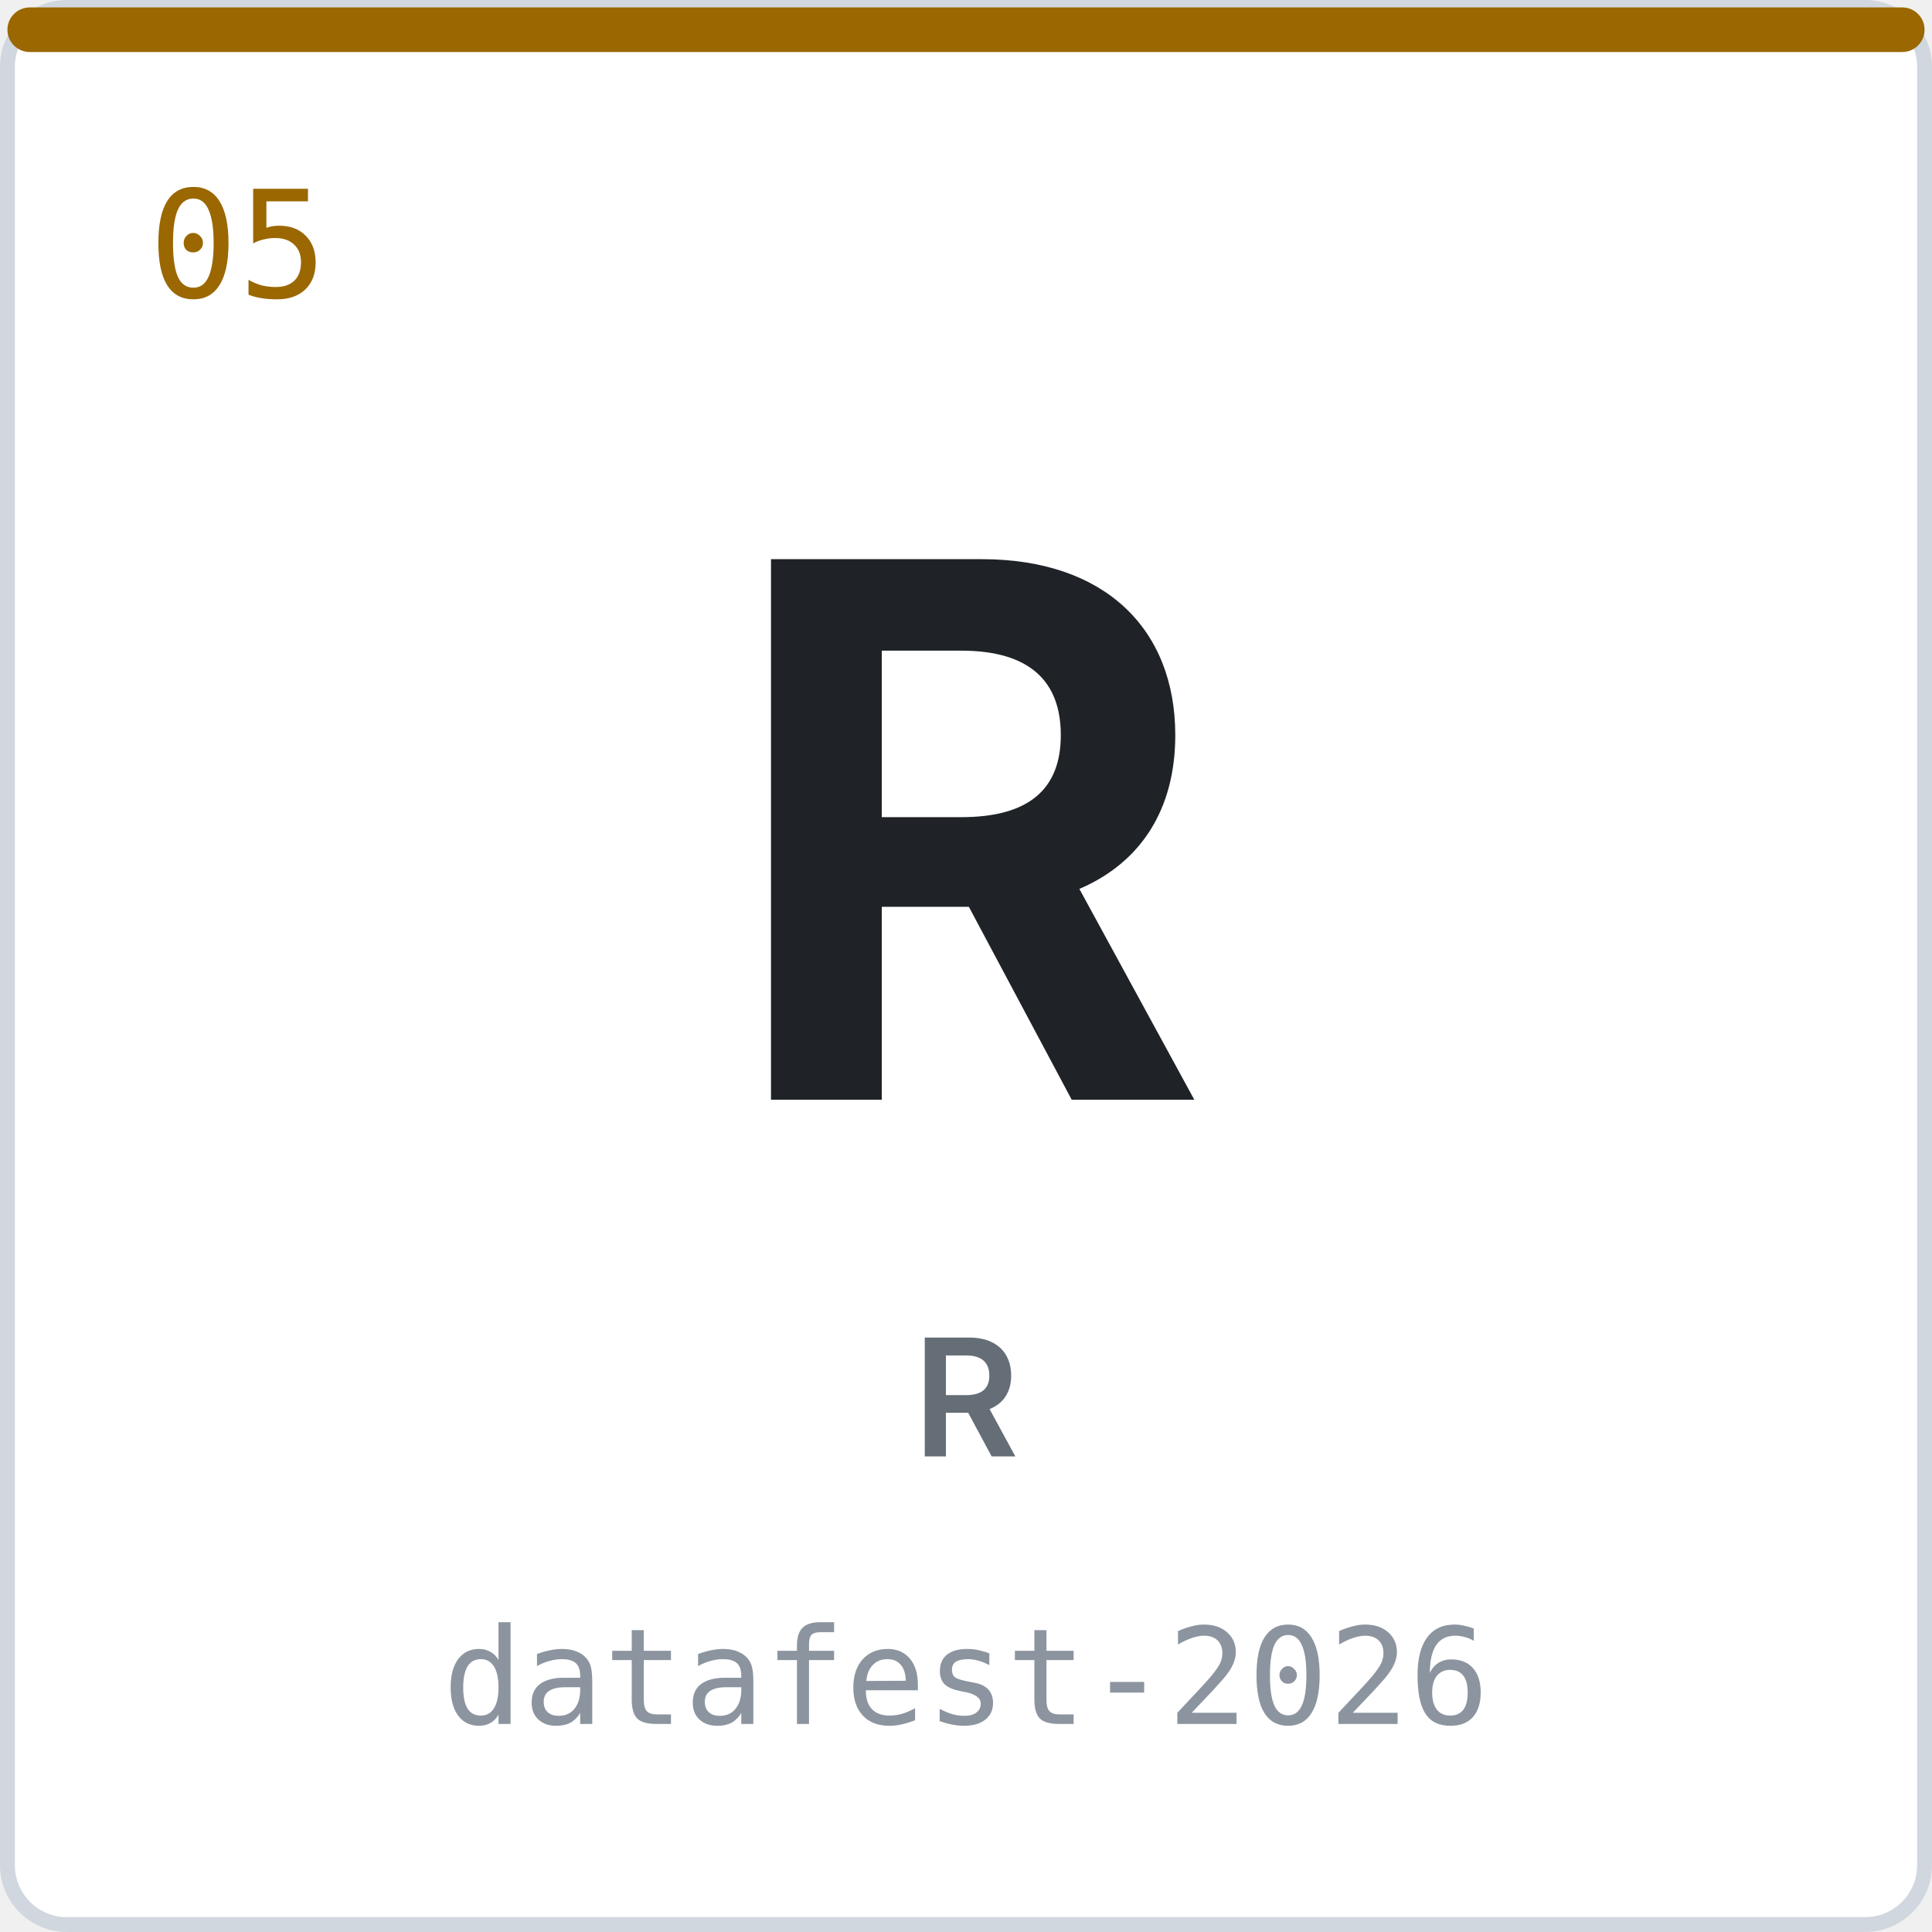
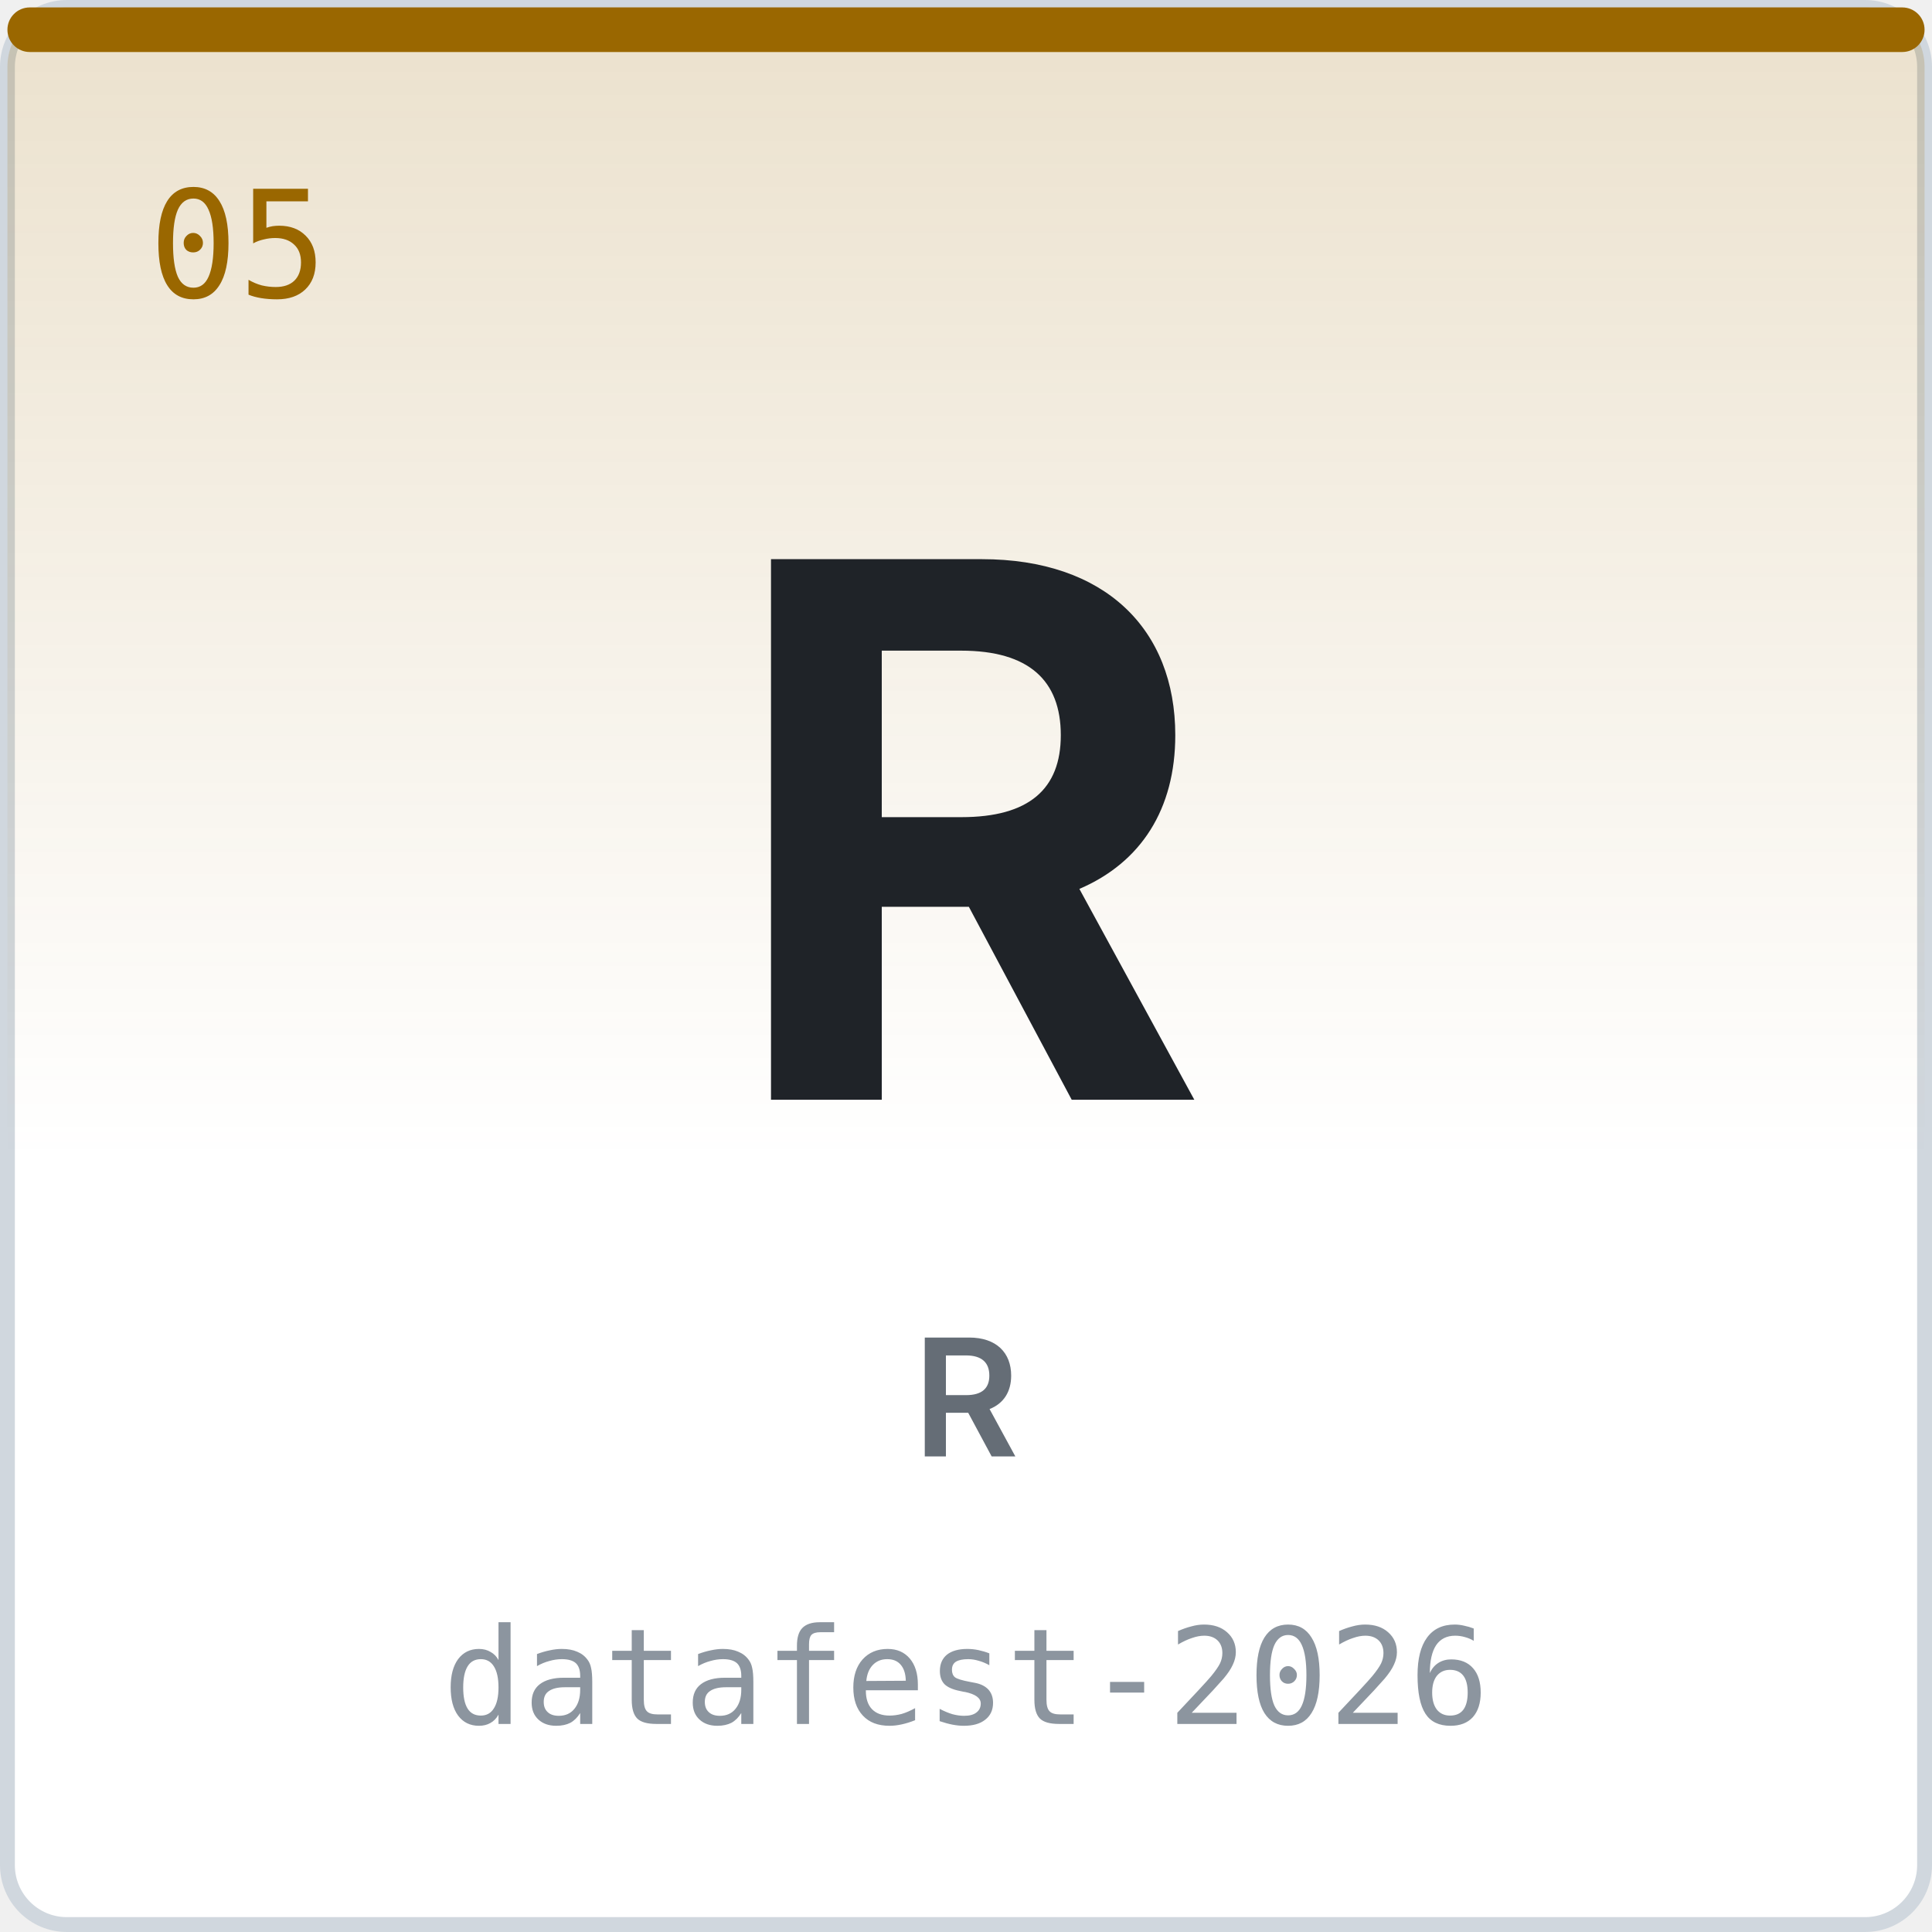
<svg xmlns="http://www.w3.org/2000/svg" width="130" height="130" viewBox="0 0 130 130" role="img" aria-label="05 R R datafest-2026">
+   <defs>
+     <linearGradient id="g5" x1="0" y1="0" x2="0" y2="1">
+       <stop offset="0%" stop-color="#9a6700" stop-opacity="0.2" />
+       <stop offset="60%" stop-color="#9a6700" stop-opacity="0" />
+     </linearGradient>
+   </defs>
  <g opacity="1">
    <set attributeName="opacity" to="0" begin="0s" />
    <animate attributeName="opacity" from="0" to="1" begin="0.32s" dur="0.55s" fill="freeze" />
    <rect x="0.5" y="0.5" width="129" height="129" rx="4" fill="#ffffff" stroke="#d0d7de" stroke-width="1" />
+     <rect x="0.5" y="0.5" width="129" height="129" rx="4" fill="url(#g5)" />
    <rect x="0.5" y="0.5" width="129" height="3" rx="1.5" fill="#9a6700">
      <animate attributeName="opacity" values="1;0.45;1" dur="4s" begin="-1.05s" repeatCount="indefinite" />
    </rect>
    <text x="10" y="20" font-family="ui-monospace, SFMono-Regular, Menlo, monospace" font-size="10" font-weight="500" fill="#9a6700">05</text>
    <text x="65" y="74" font-family="-apple-system, BlinkMacSystemFont, Inter, system-ui, sans-serif" font-size="50" font-weight="700" fill="#1f2328" text-anchor="middle" letter-spacing="-1">R</text>
    <text x="65" y="98" font-family="-apple-system, BlinkMacSystemFont, Inter, system-ui, sans-serif" font-size="11" font-weight="600" fill="#656d76" text-anchor="middle">R</text>
    <text x="65" y="116" font-family="ui-monospace, SFMono-Regular, Menlo, monospace" font-size="9" fill="#8c959f" text-anchor="middle">datafest-2026</text>
  </g>
</svg>
